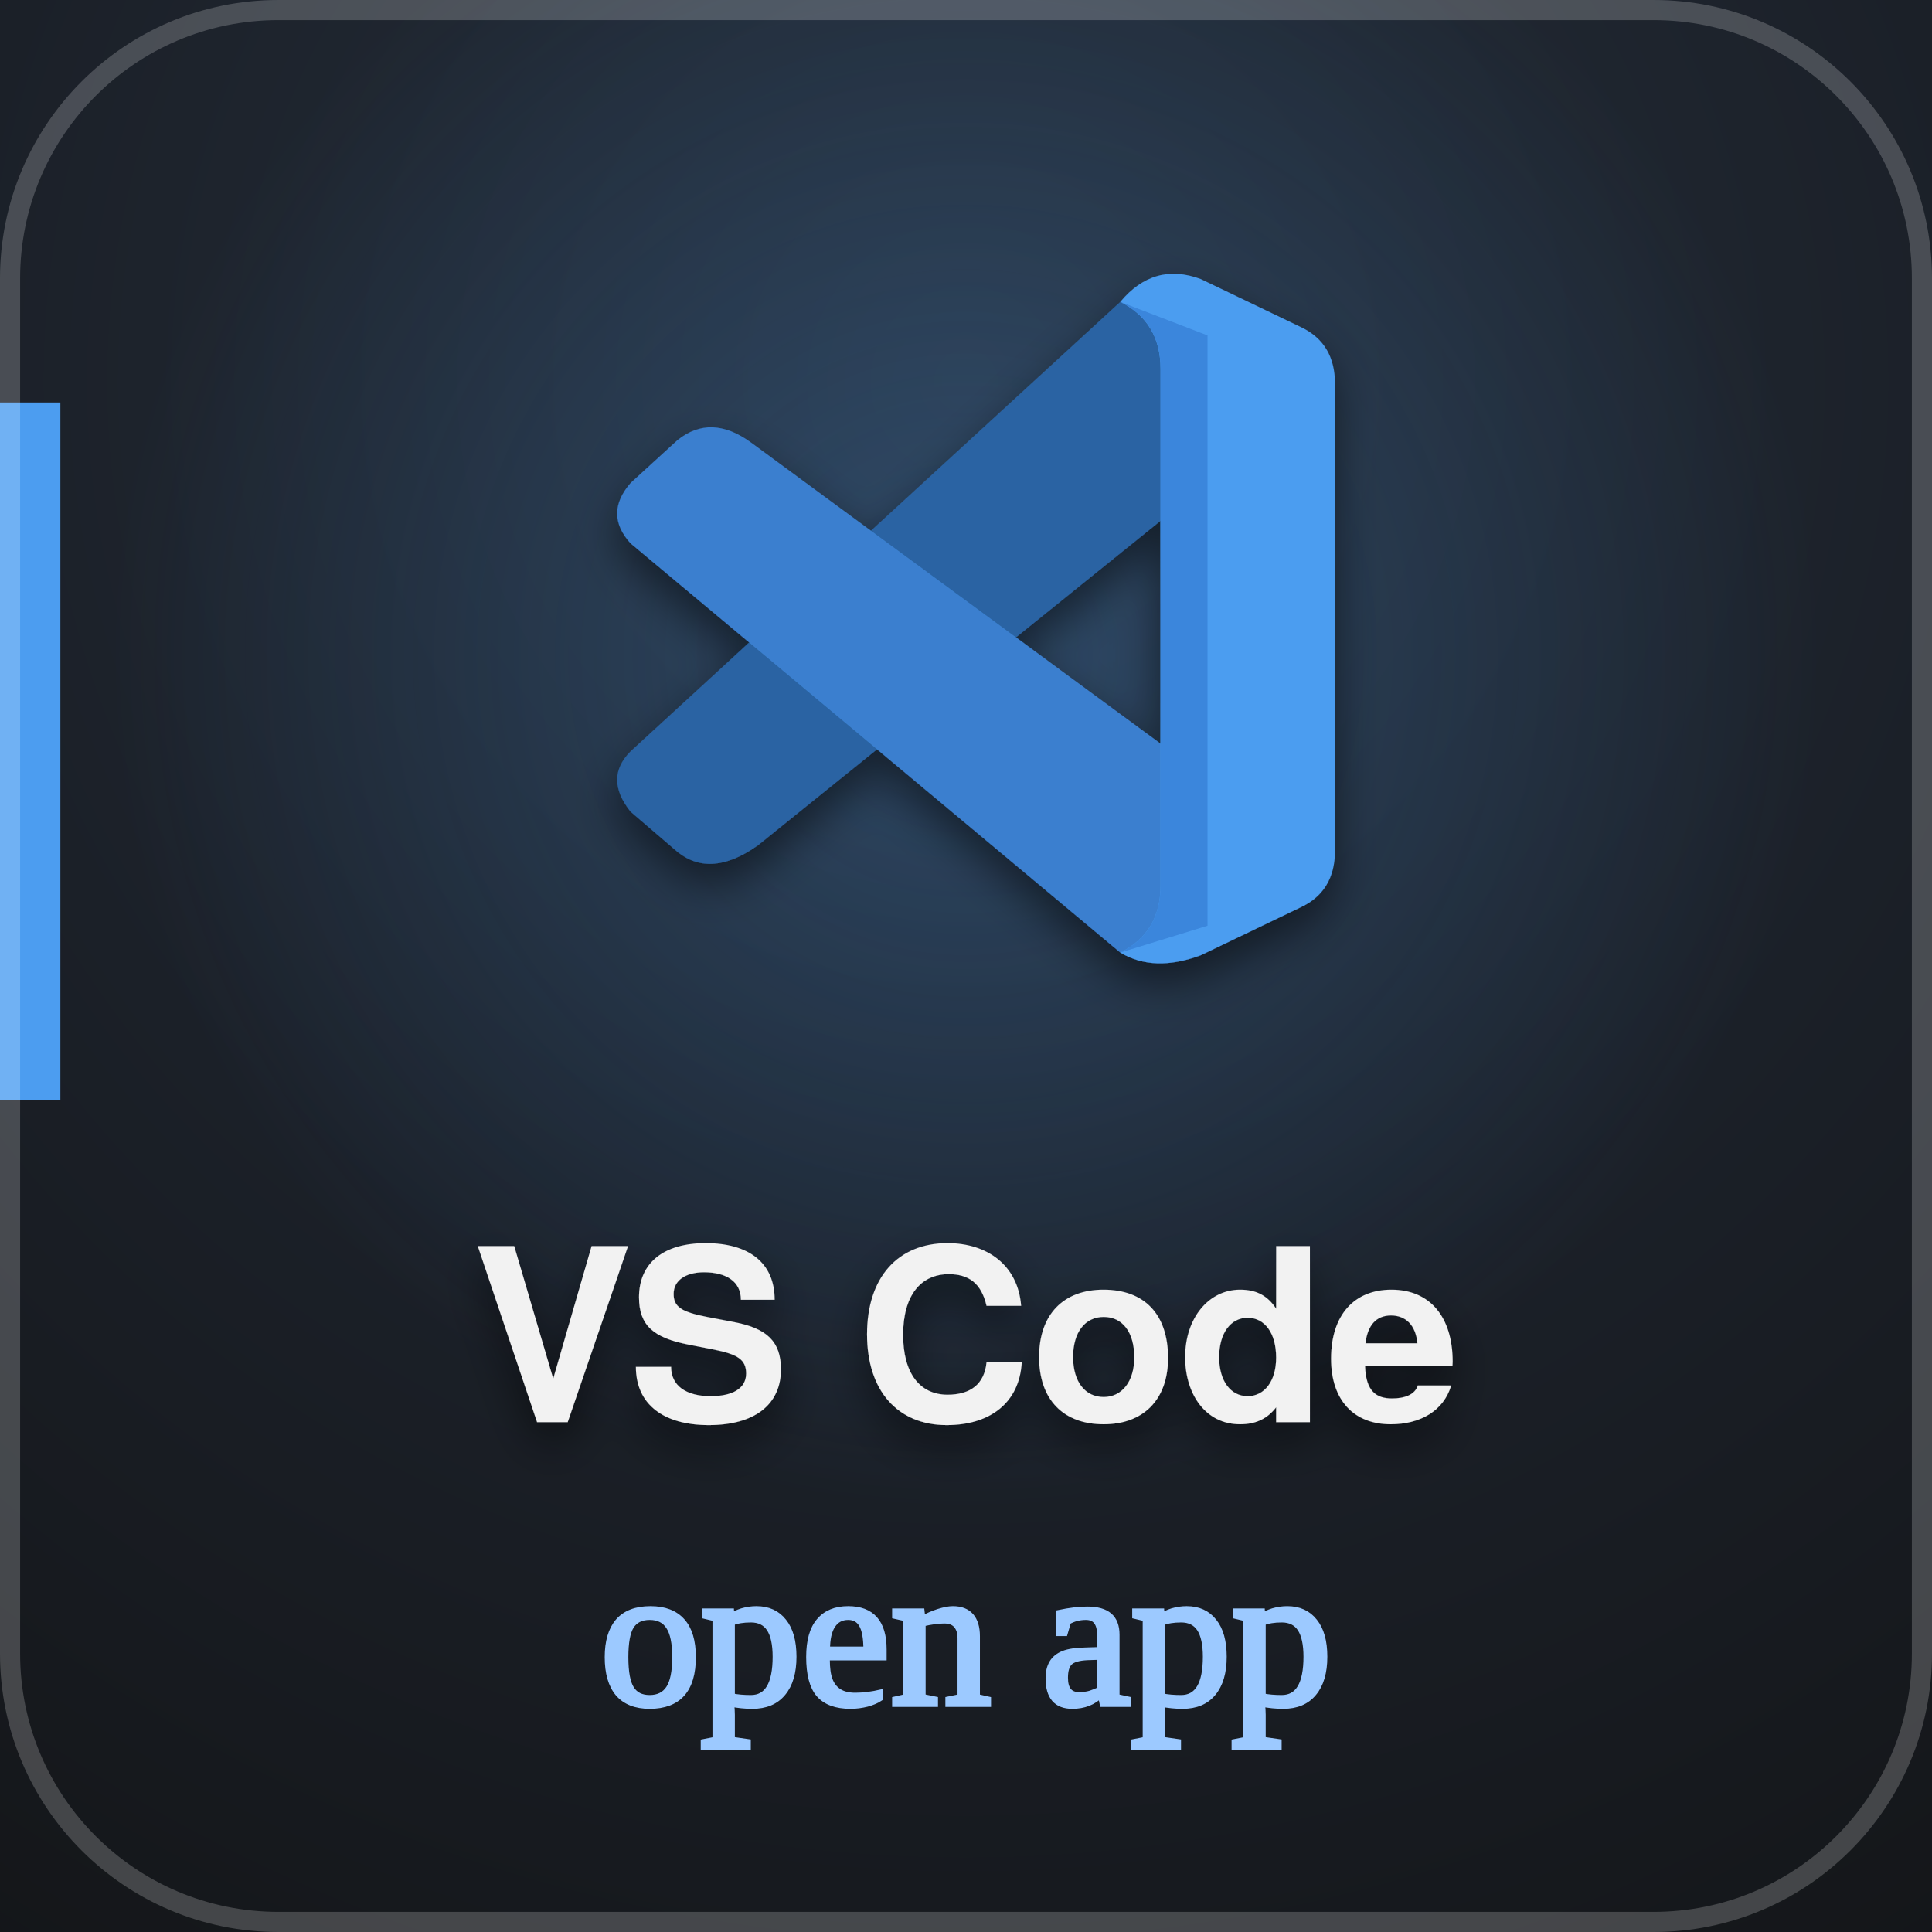
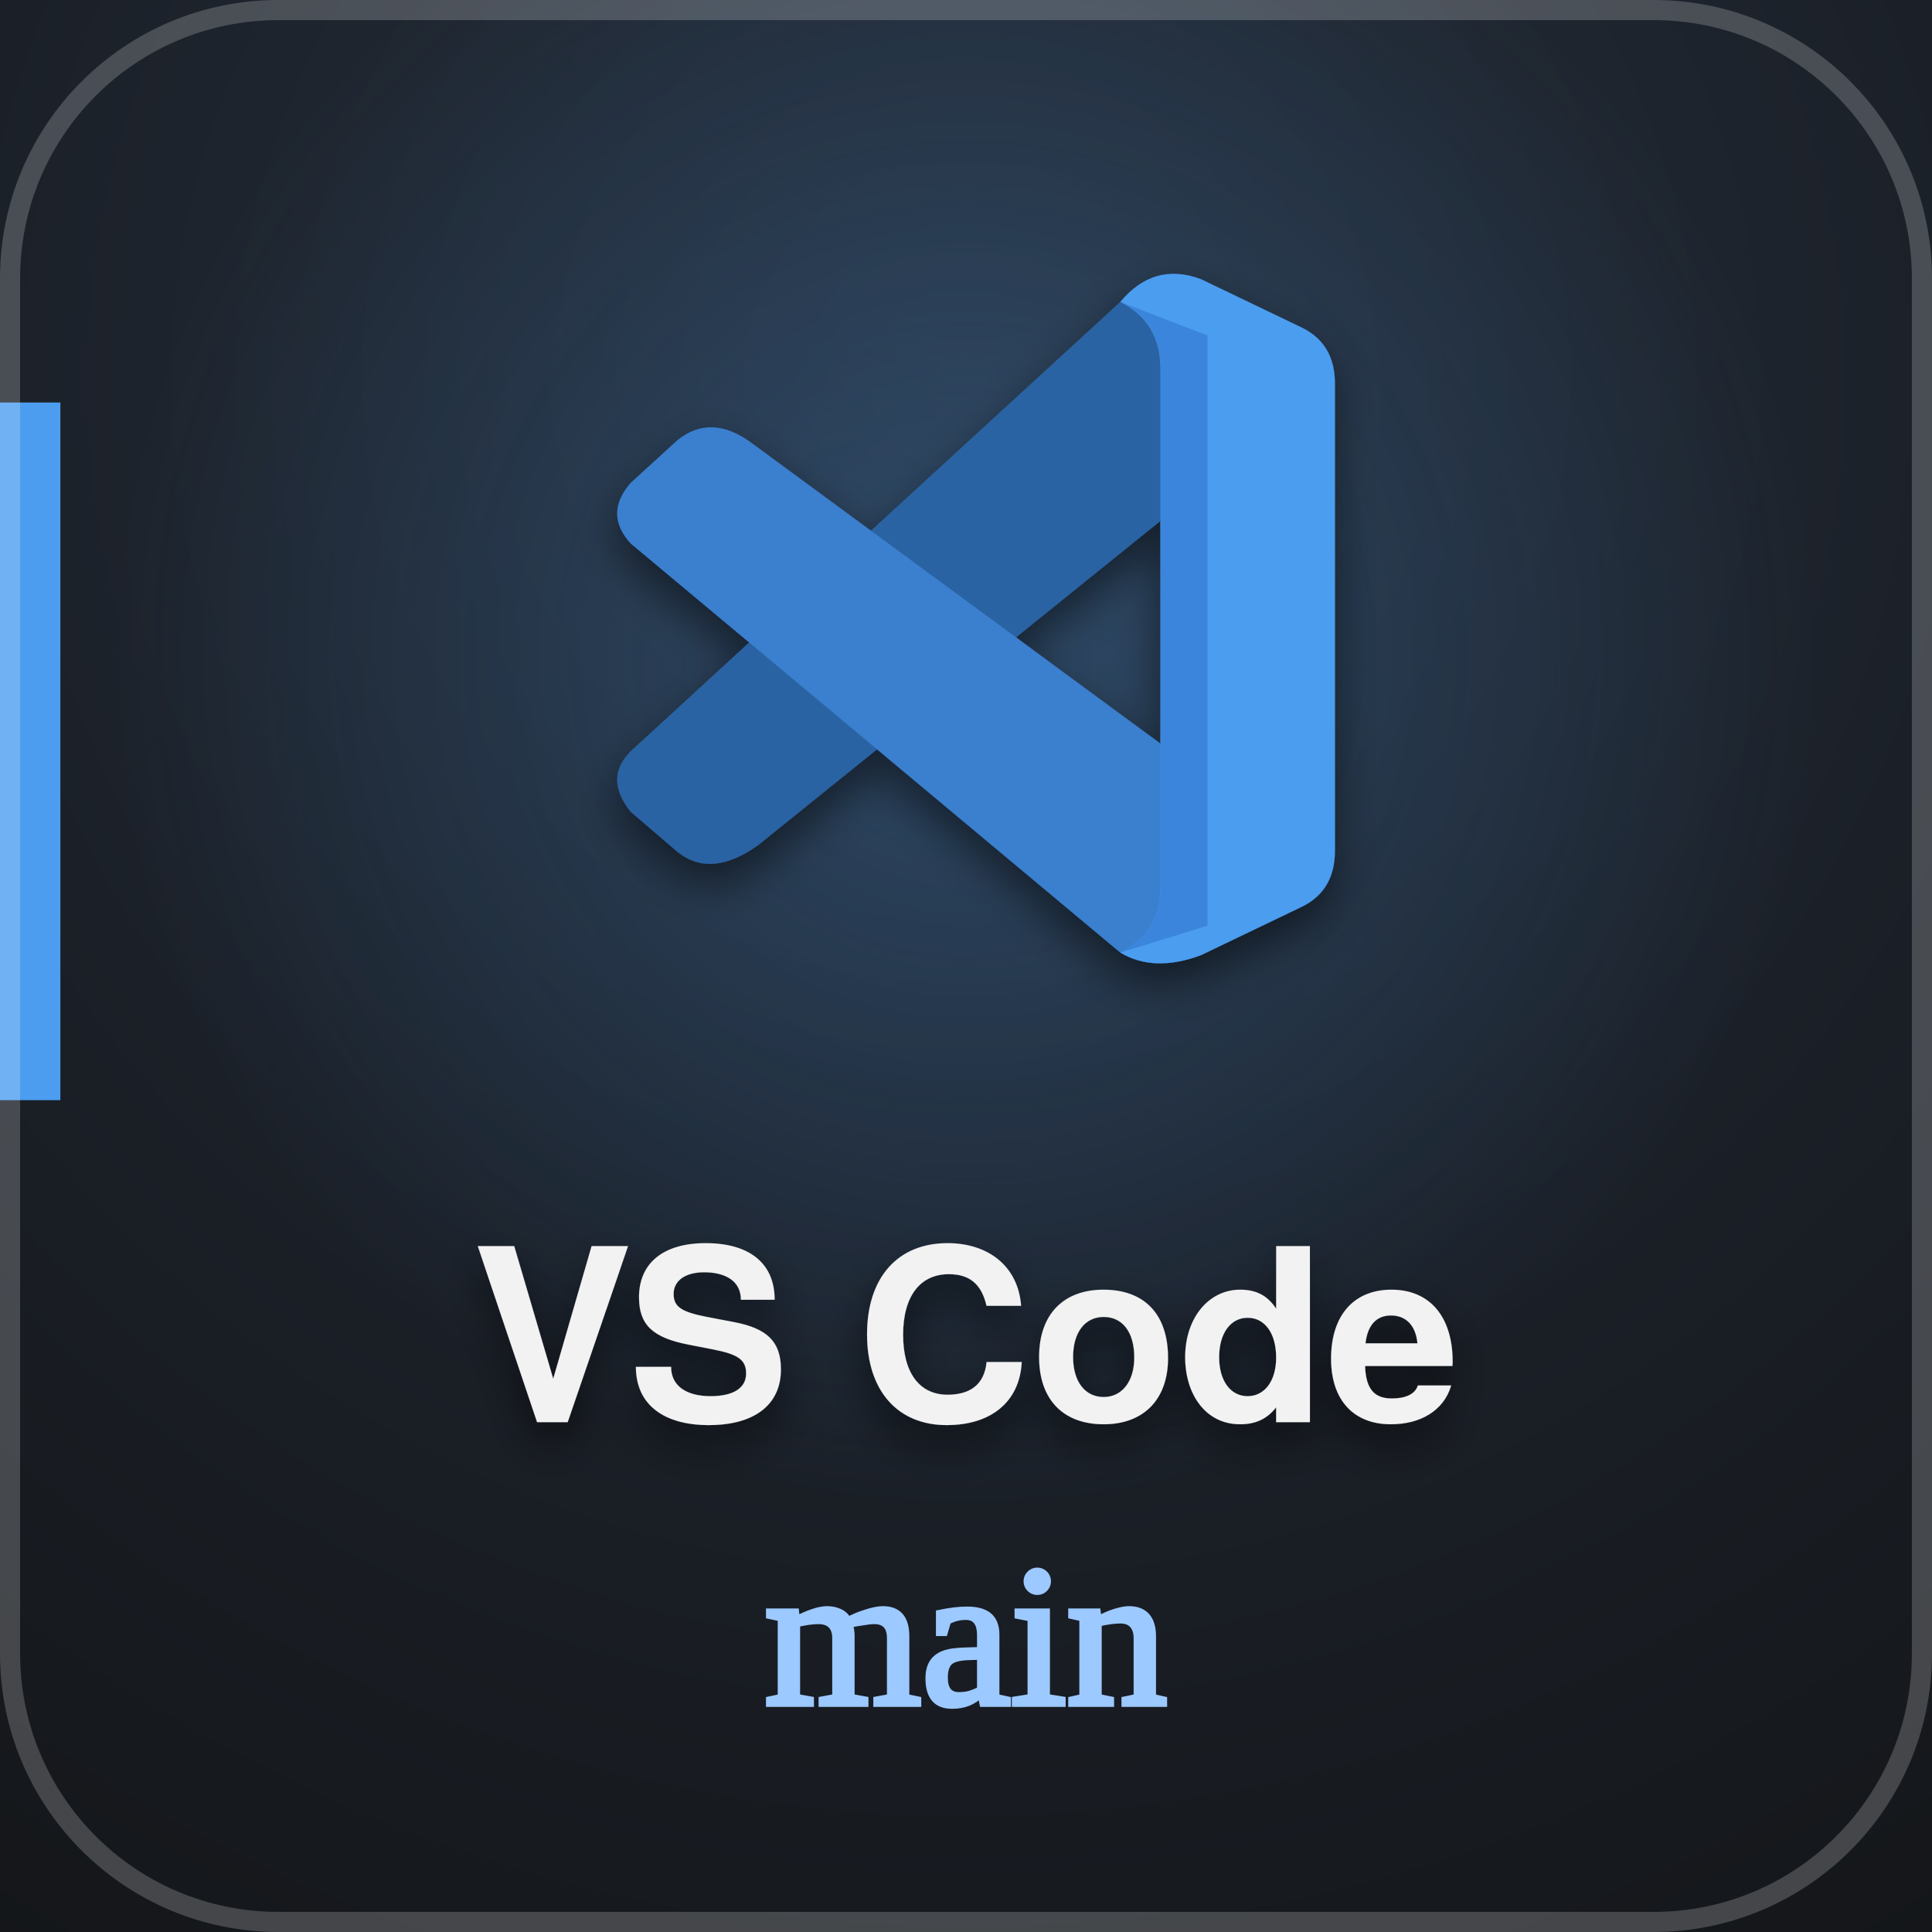
<svg xmlns="http://www.w3.org/2000/svg" width="144" height="144" viewBox="0 0 144 144">
  <defs>
    <radialGradient id="bg" cx="50%" cy="20%" r="95%">
      <stop offset="0" stop-color="#26303d" />
      <stop offset="0.55" stop-color="#1b2028" />
      <stop offset="1" stop-color="#141619" />
    </radialGradient>
    <radialGradient id="wash" cx="50%" cy="34%" r="44%">
      <stop offset="0" stop-color="#4c9df0" stop-opacity="0.26" />
      <stop offset="1" stop-color="#4c9df0" stop-opacity="0" />
    </radialGradient>
    <filter id="lift" x="-30%" y="-30%" width="160%" height="170%">
      <feDropShadow dx="0" dy="1.5" stdDeviation="1.6" flood-color="#000" flood-opacity="0.5" />
    </filter>
  </defs>
  <rect width="144" height="144" fill="url(#bg)" />
  <rect width="144" height="144" fill="url(#wash)" />
  <rect x="0" y="30" width="4.5" height="52" fill="#4c9df0" />
  <g transform="translate(40 14)" filter="url(#lift)">
    <path d="M7 42 L43.5 8.5 L50 11 V22 L16.5 49 Q13 51.5 10.5 49.5 L7 46.5 Q5 44 7 42 Z" fill="#2a64a3" />
    <path d="M7 22 L10.5 18.8 Q13 16.8 16 19 L50 44 V55 L43.5 57 L7 26.5 Q5 24.3 7 22 Z" fill="#3a7fcf" />
    <path d="M43.5 8.5 Q46 5.5 49.5 6.8 L57 10.4 Q59.5 11.6 59.5 14.6 V49.4 Q59.5 52.4 57 53.6 L49.5 57.2 Q46 58.5 43.5 57 Q46.5 55.5 46.5 52 V13.5 Q46.5 10 43.5 8.5 Z" fill="#4c9df0" />
    <path d="M46.5 13.5 Q46.5 10 43.5 8.5 L50 11 V55 L43.5 57 Q46.5 55.5 46.5 52 Z" fill="#3a86dc" />
  </g>
  <text x="72" y="106" font-family="Helvetica Neue" font-size="18" font-weight="700" fill="#f2f2f2" text-anchor="middle" filter="url(#lift)">VS Code</text>
-   <text x="72" y="127" font-family=".SF NS Mono" font-size="15" fill="#9cc9ff" stroke="#9cc9ff" stroke-width="0.45" text-anchor="middle">open app</text>
+   <text x="72" y="127" font-family=".SF NS Mono" font-size="15" fill="#9cc9ff" stroke="#9cc9ff" stroke-width="0.45" text-anchor="middle">main</text>
  <rect x="0.75" y="0.75" width="142.5" height="142.5" rx="20" fill="none" stroke="#fff" stroke-opacity="0.2" stroke-width="1.5" />
</svg>
